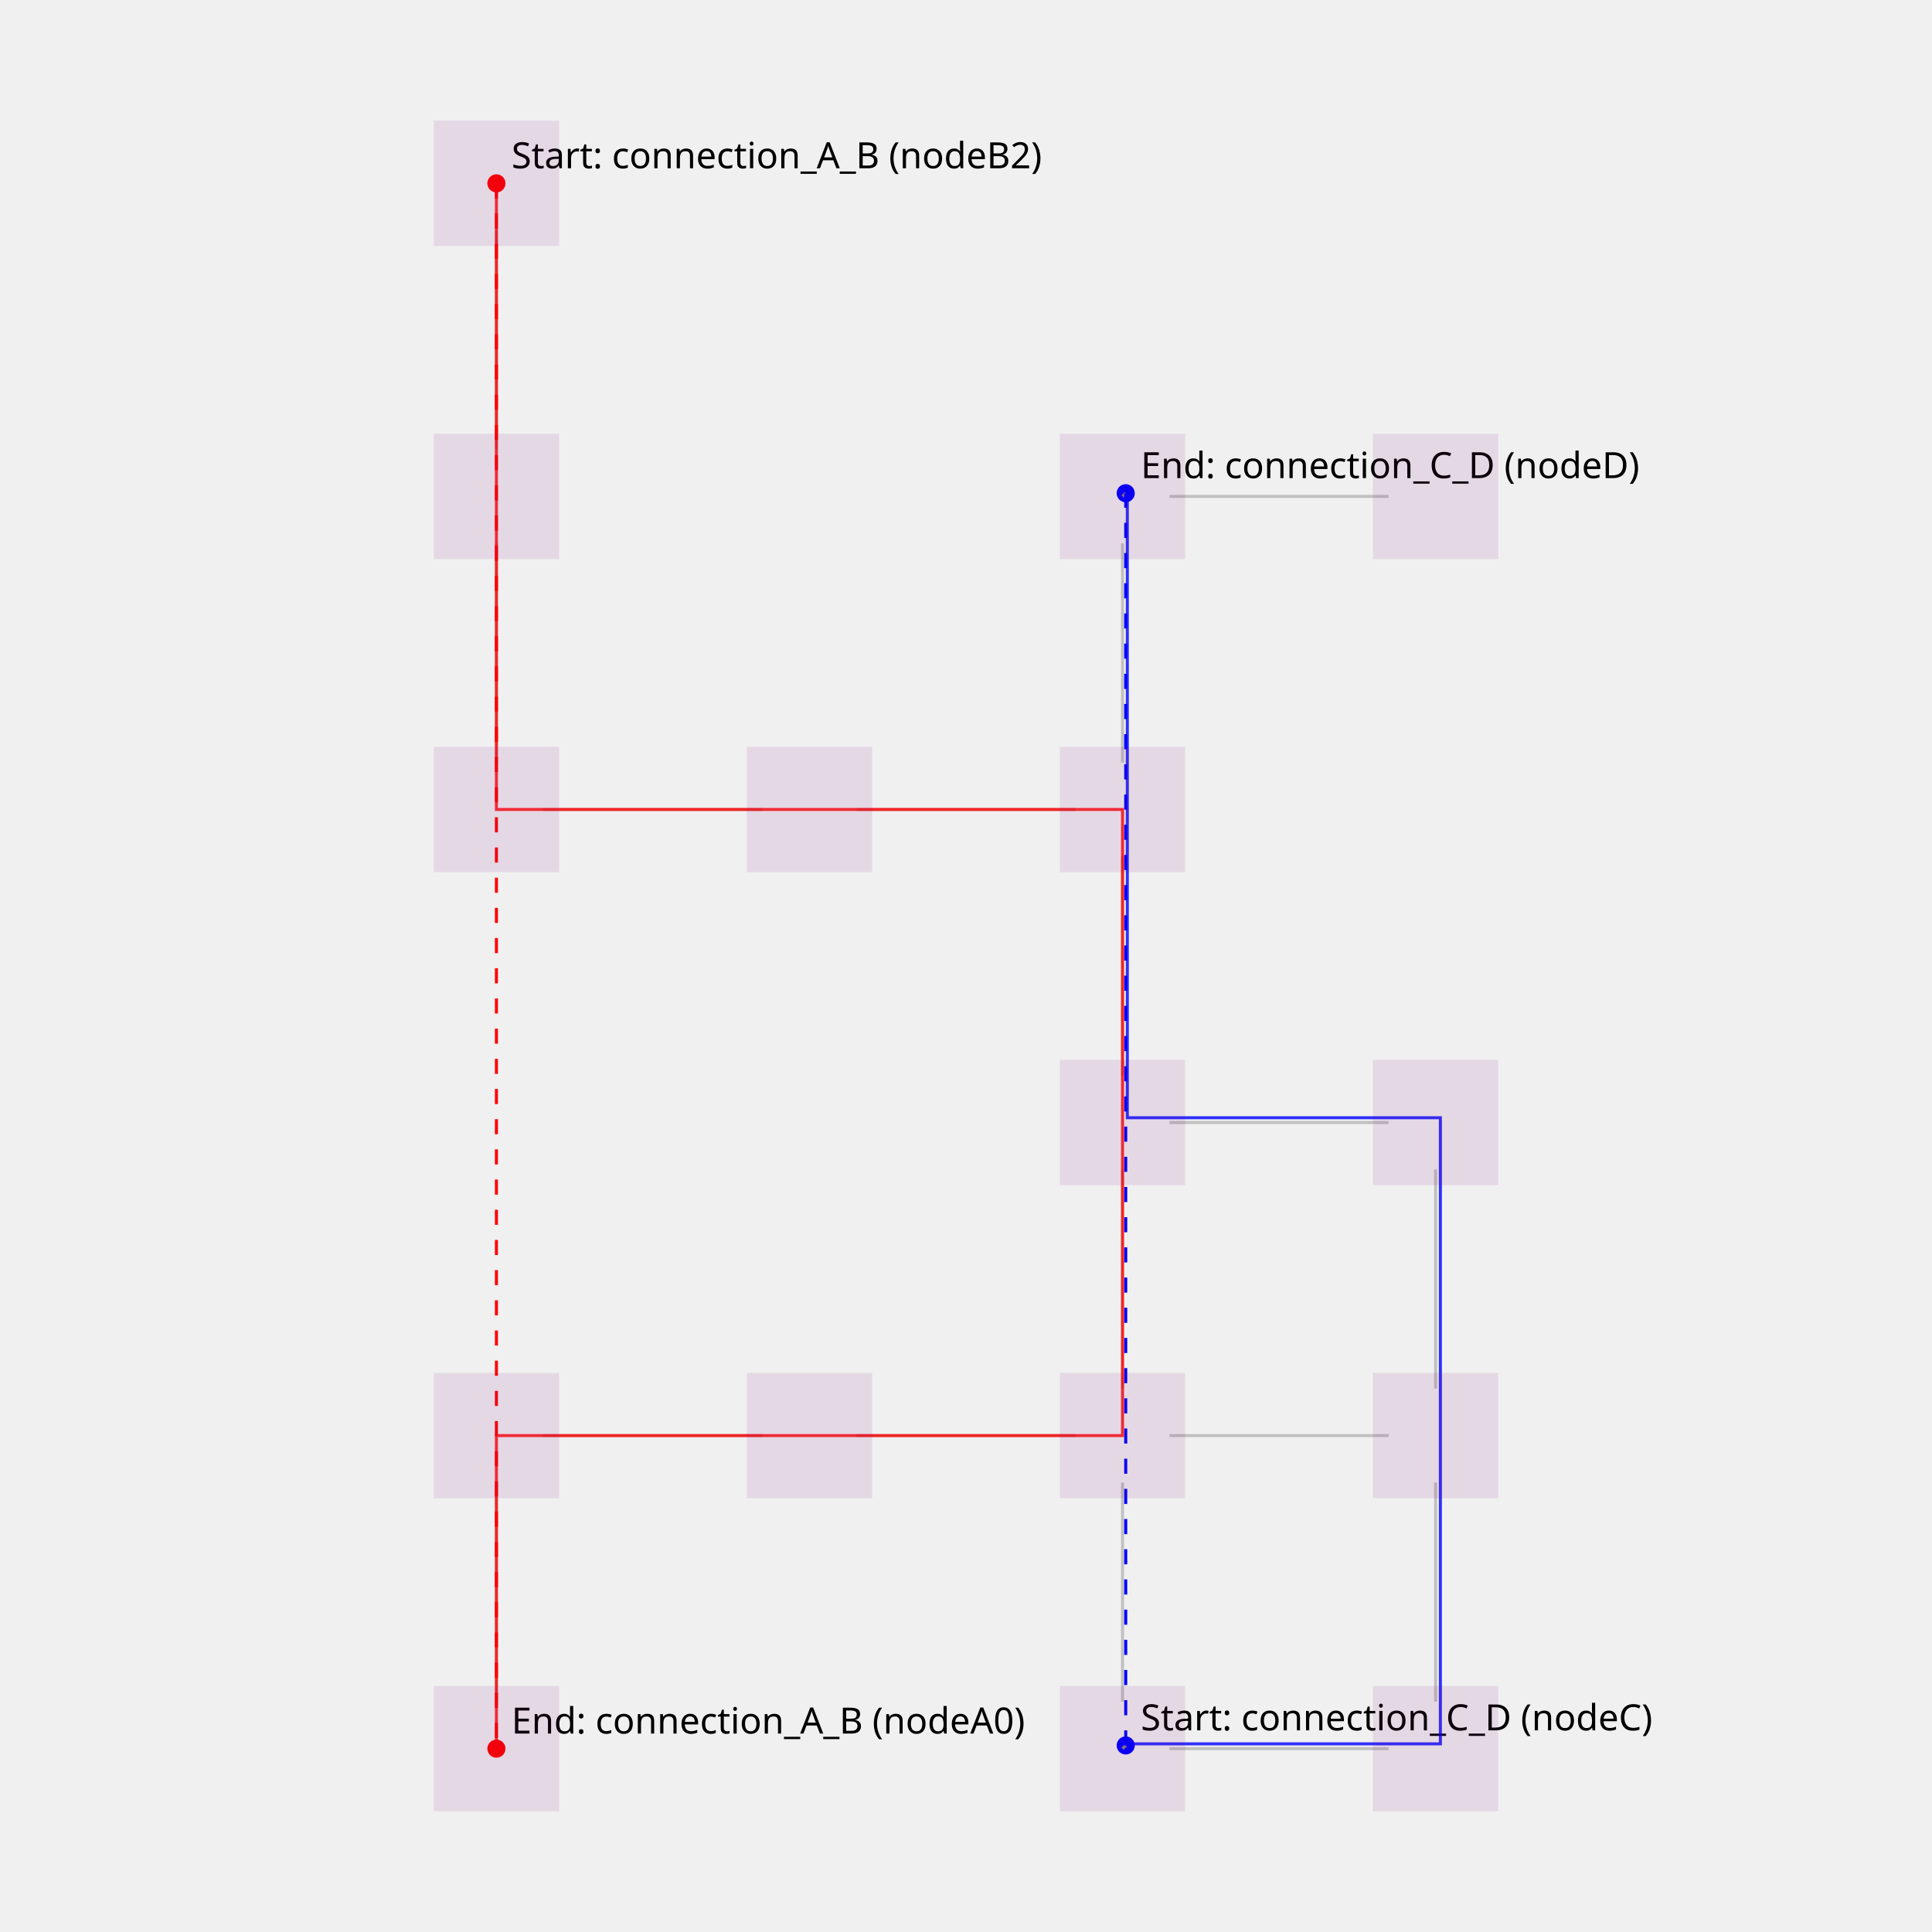
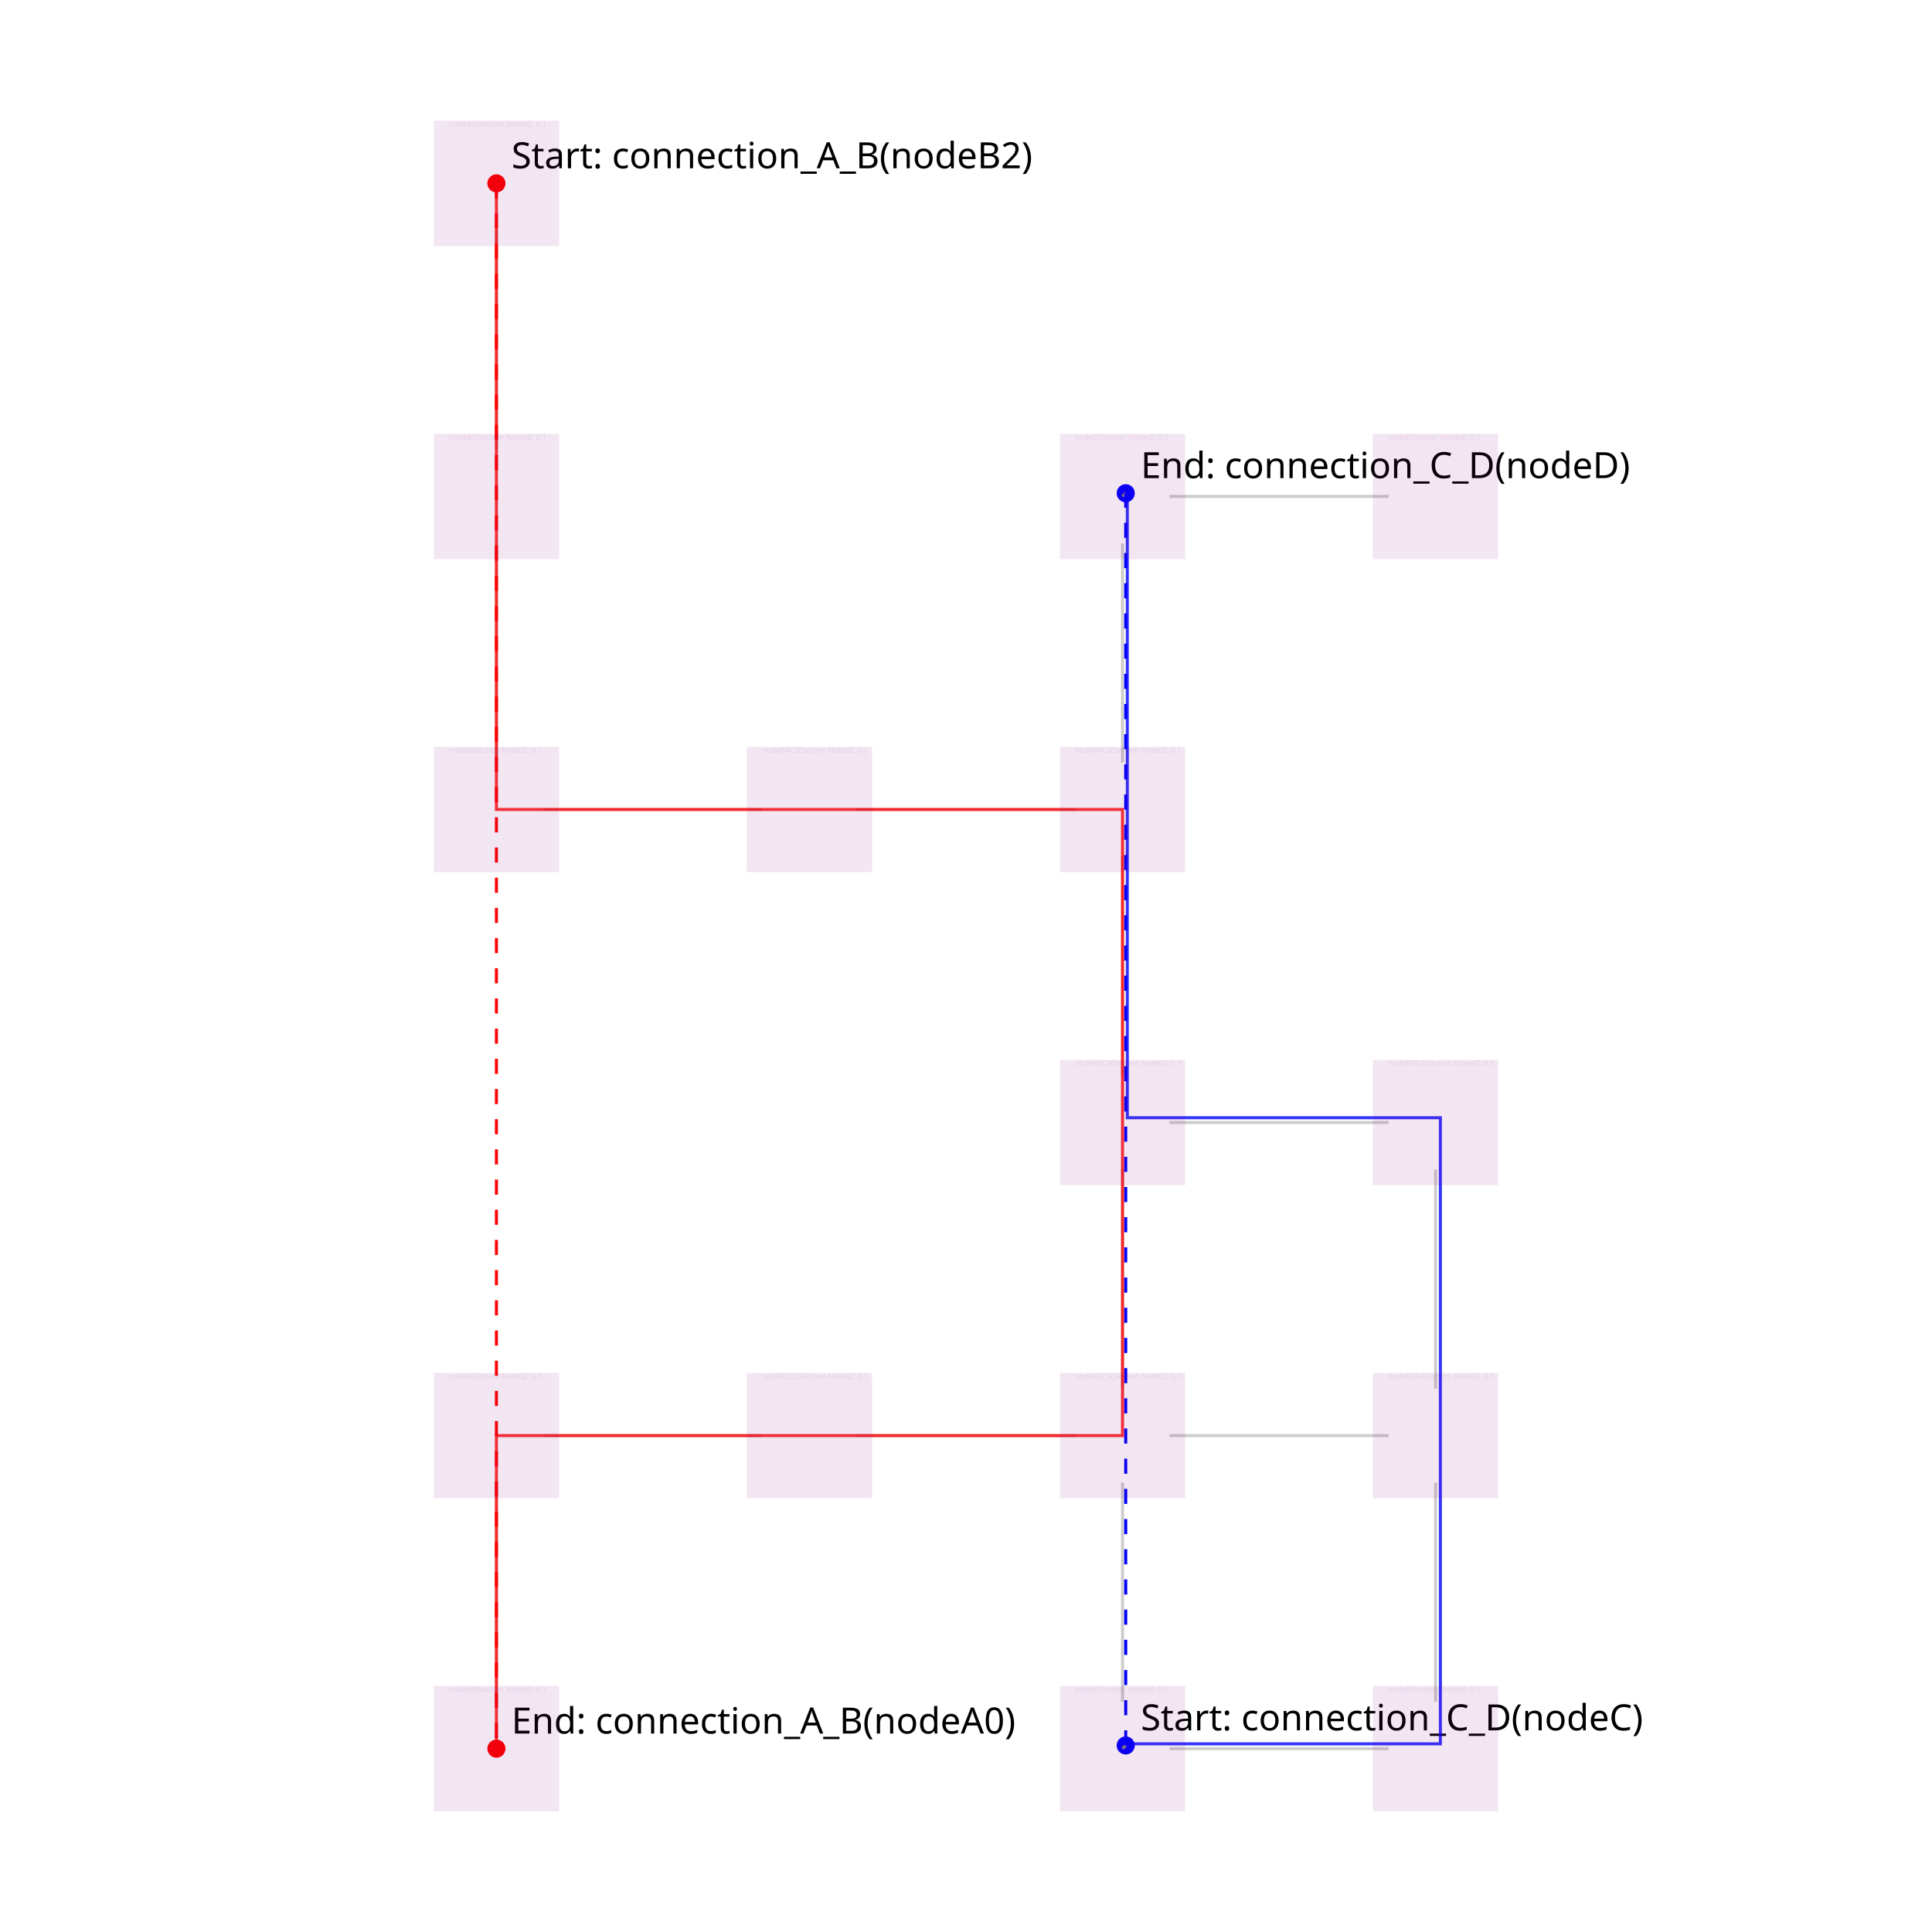
<svg xmlns="http://www.w3.org/2000/svg" width="640" height="640" viewBox="0 0 640 640">
+   <rect width="100%" height="100%" fill="white" />
  <g>
    <circle data-type="point" data-label="Start: connection_A_B (nodeB2)" data-x="1" data-y="11" cx="164.444" cy="60.741" r="3" fill="red" />
    <text x="169.444" y="55.741" font-family="sans-serif" font-size="12">Start: connection_A_B
-       (nodeB2)</text>
+ (nodeB2)</text>
  </g>
  <g>
    <circle data-type="point" data-label="End: connection_A_B (nodeA0)" data-x="1" data-y="1" cx="164.444" cy="579.259" r="3" fill="red" />
    <text x="169.444" y="574.259" font-family="sans-serif" font-size="12">End: connection_A_B
-       (nodeA0)</text>
+ (nodeA0)</text>
  </g>
  <g>
    <circle data-type="point" data-label="Start: connection_C_D (nodeC)" data-x="5.0204" data-y="1.0204" cx="372.91" cy="578.201" r="3" fill="blue" />
    <text x="377.91" y="573.201" font-family="sans-serif" font-size="12">Start: connection_C_D
-       (nodeC)</text>
+ (nodeC)</text>
  </g>
  <g>
    <circle data-type="point" data-label="End: connection_C_D (nodeD)" data-x="5.0204" data-y="9.0204" cx="372.91" cy="163.387" r="3" fill="blue" />
    <text x="377.91" y="158.387" font-family="sans-serif" font-size="12">End: connection_C_D
-       (nodeD)</text>
+ (nodeD)</text>
  </g>
-   <polyline data-points="1,1.3 1,2.7" data-type="line" points="164.444,563.704 164.444,491.111" fill="none" stroke="rgba(0, 0, 0, 0.2)" stroke-width="1" />
-   <polyline data-points="5.3,1 6.7,1" data-type="line" points="387.407,579.259 460,579.259" fill="none" stroke="rgba(0, 0, 0, 0.2)" stroke-width="1" />
-   <polyline data-points="7,1.3 7,2.7" data-type="line" points="475.556,563.704 475.556,491.111" fill="none" stroke="rgba(0, 0, 0, 0.2)" stroke-width="1" />
-   <polyline data-points="5,1.3 5,2.7" data-type="line" points="371.852,563.704 371.852,491.111" fill="none" stroke="rgba(0, 0, 0, 0.2)" stroke-width="1" />
-   <polyline data-points="1.3,3 2.7,3" data-type="line" points="180,475.556 252.593,475.556" fill="none" stroke="rgba(0, 0, 0, 0.2)" stroke-width="1" />
-   <polyline data-points="3.3,3 4.7,3" data-type="line" points="283.704,475.556 356.296,475.556" fill="none" stroke="rgba(0, 0, 0, 0.2)" stroke-width="1" />
-   <polyline data-points="5.3,3 6.7,3" data-type="line" points="387.407,475.556 460,475.556" fill="none" stroke="rgba(0, 0, 0, 0.2)" stroke-width="1" />
-   <polyline data-points="5,3.3 5,4.7" data-type="line" points="371.852,460 371.852,387.407" fill="none" stroke="rgba(0, 0, 0, 0.2)" stroke-width="1" />
-   <polyline data-points="7,3.3 7,4.7" data-type="line" points="475.556,460 475.556,387.407" fill="none" stroke="rgba(0, 0, 0, 0.2)" stroke-width="1" />
-   <polyline data-points="5.3,5 6.7,5" data-type="line" points="387.407,371.852 460,371.852" fill="none" stroke="rgba(0, 0, 0, 0.2)" stroke-width="1" />
-   <polyline data-points="5,5.3 5,6.7" data-type="line" points="371.852,356.296 371.852,283.704" fill="none" stroke="rgba(0, 0, 0, 0.2)" stroke-width="1" />
-   <polyline data-points="1.3,7 2.7,7" data-type="line" points="180,268.148 252.593,268.148" fill="none" stroke="rgba(0, 0, 0, 0.2)" stroke-width="1" />
-   <polyline data-points="3.3,7 4.7,7" data-type="line" points="283.704,268.148 356.296,268.148" fill="none" stroke="rgba(0, 0, 0, 0.2)" stroke-width="1" />
-   <polyline data-points="5,7.3 5,8.7" data-type="line" points="371.852,252.593 371.852,180" fill="none" stroke="rgba(0, 0, 0, 0.2)" stroke-width="1" />
-   <polyline data-points="5.3,9 6.7,9" data-type="line" points="387.407,164.444 460,164.444" fill="none" stroke="rgba(0, 0, 0, 0.2)" stroke-width="1" />
-   <polyline data-points="1,7.3 1,8.7" data-type="line" points="164.444,252.593 164.444,180" fill="none" stroke="rgba(0, 0, 0, 0.2)" stroke-width="1" />
-   <polyline data-points="1,9.3 1,10.7" data-type="line" points="164.444,148.889 164.444,76.296" fill="none" stroke="rgba(0, 0, 0, 0.2)" stroke-width="1" />
-   <polyline data-points="1,11 1,11" data-type="line" points="164.444,60.741 164.444,60.741" fill="none" stroke="gray" stroke-width="1" stroke-dasharray="2 2" />
-   <polyline data-points="1,1 1,1" data-type="line" points="164.444,579.259 164.444,579.259" fill="none" stroke="gray" stroke-width="1" stroke-dasharray="2 2" />
-   <polyline data-points="1,11 1,1" data-type="line" points="164.444,60.741 164.444,579.259" fill="none" stroke="red" stroke-width="1" stroke-dasharray="5 5" />
-   <polyline data-points="5,1 5.0204,1.0204" data-type="line" points="371.852,579.259 372.91,578.201" fill="none" stroke="gray" stroke-width="1" stroke-dasharray="2 2" />
-   <polyline data-points="5,9 5.0204,9.0204" data-type="line" points="371.852,164.444 372.91,163.387" fill="none" stroke="gray" stroke-width="1" stroke-dasharray="2 2" />
-   <polyline data-points="5.0204,1.0204 5.0204,9.0204" data-type="line" points="372.91,578.201 372.91,163.387" fill="none" stroke="blue" stroke-width="1" stroke-dasharray="5 5" />
-   <polyline data-points="1,1 1,3 3,3 5,3 5,5 5,7 3,7 1,7 1,9 1,11" data-type="line" points="164.444,579.259 164.444,475.556 268.148,475.556 371.852,475.556 371.852,371.852 371.852,268.148 268.148,268.148 164.444,268.148 164.444,164.444 164.444,60.741" fill="none" stroke="rgba(255,0,0,0.8)" stroke-width="1" />
-   <polyline data-points="5.0306,1.0306 7.0306,1.0306 7.0306,3.0306 7.0306,5.0306 5.0306,5.0306 5.0306,7.0306 5.0306,9.0306" data-type="line" points="373.439,577.673 477.142,577.673 477.142,473.969 477.142,370.265 373.439,370.265 373.439,266.561 373.439,162.858" fill="none" stroke="rgba(0,0,255,0.8)" stroke-width="1" />
-   <rect data-type="rect" data-label="" data-x="1" data-y="1" x="143.704" y="558.519" width="41.481" height="41.481" fill="rgba(128, 0, 128, 0.1)" stroke="rgba(128, 0, 128, 0.1)" stroke-width="0.019" />
-   <rect data-type="rect" data-label="" data-x="1" data-y="3" x="143.704" y="454.815" width="41.481" height="41.481" fill="rgba(128, 0, 128, 0.1)" stroke="rgba(128, 0, 128, 0.1)" stroke-width="0.019" />
-   <rect data-type="rect" data-label="" data-x="7" data-y="1" x="454.815" y="558.519" width="41.481" height="41.481" fill="rgba(128, 0, 128, 0.1)" stroke="rgba(128, 0, 128, 0.1)" stroke-width="0.019" />
-   <rect data-type="rect" data-label="" data-x="5" data-y="1" x="351.111" y="558.519" width="41.481" height="41.481" fill="rgba(128, 0, 128, 0.1)" stroke="rgba(128, 0, 128, 0.1)" stroke-width="0.019" />
-   <rect data-type="rect" data-label="" data-x="3" data-y="3" x="247.407" y="454.815" width="41.481" height="41.481" fill="rgba(128, 0, 128, 0.1)" stroke="rgba(128, 0, 128, 0.1)" stroke-width="0.019" />
-   <rect data-type="rect" data-label="" data-x="5" data-y="3" x="351.111" y="454.815" width="41.481" height="41.481" fill="rgba(128, 0, 128, 0.1)" stroke="rgba(128, 0, 128, 0.1)" stroke-width="0.019" />
-   <rect data-type="rect" data-label="" data-x="7" data-y="3" x="454.815" y="454.815" width="41.481" height="41.481" fill="rgba(128, 0, 128, 0.1)" stroke="rgba(128, 0, 128, 0.1)" stroke-width="0.019" />
-   <rect data-type="rect" data-label="" data-x="5" data-y="5" x="351.111" y="351.111" width="41.481" height="41.481" fill="rgba(128, 0, 128, 0.1)" stroke="rgba(128, 0, 128, 0.1)" stroke-width="0.019" />
-   <rect data-type="rect" data-label="" data-x="7" data-y="5" x="454.815" y="351.111" width="41.481" height="41.481" fill="rgba(128, 0, 128, 0.1)" stroke="rgba(128, 0, 128, 0.1)" stroke-width="0.019" />
-   <rect data-type="rect" data-label="" data-x="1" data-y="7" x="143.704" y="247.407" width="41.481" height="41.481" fill="rgba(128, 0, 128, 0.1)" stroke="rgba(128, 0, 128, 0.1)" stroke-width="0.019" />
-   <rect data-type="rect" data-label="" data-x="3" data-y="7" x="247.407" y="247.407" width="41.481" height="41.481" fill="rgba(128, 0, 128, 0.1)" stroke="rgba(128, 0, 128, 0.1)" stroke-width="0.019" />
-   <rect data-type="rect" data-label="" data-x="5" data-y="7" x="351.111" y="247.407" width="41.481" height="41.481" fill="rgba(128, 0, 128, 0.1)" stroke="rgba(128, 0, 128, 0.1)" stroke-width="0.019" />
-   <rect data-type="rect" data-label="" data-x="5" data-y="9" x="351.111" y="143.704" width="41.481" height="41.481" fill="rgba(128, 0, 128, 0.1)" stroke="rgba(128, 0, 128, 0.1)" stroke-width="0.019" />
-   <rect data-type="rect" data-label="" data-x="1" data-y="9" x="143.704" y="143.704" width="41.481" height="41.481" fill="rgba(128, 0, 128, 0.1)" stroke="rgba(128, 0, 128, 0.1)" stroke-width="0.019" />
-   <rect data-type="rect" data-label="" data-x="1" data-y="11" x="143.704" y="40" width="41.481" height="41.481" fill="rgba(128, 0, 128, 0.1)" stroke="rgba(128, 0, 128, 0.1)" stroke-width="0.019" />
-   <rect data-type="rect" data-label="" data-x="7" data-y="9" x="454.815" y="143.704" width="41.481" height="41.481" fill="rgba(128, 0, 128, 0.1)" stroke="rgba(128, 0, 128, 0.1)" stroke-width="0.019" />
+   <g>
+     <polyline data-points="1,1.3 1,2.7" data-type="line" data-label="" points="164.444,563.704 164.444,491.111" fill="none" stroke="rgba(0, 0, 0, 0.2)" stroke-width="1px" />
+   </g>
+   <g>
+     <polyline data-points="5.3,1 6.7,1" data-type="line" data-label="" points="387.407,579.259 460,579.259" fill="none" stroke="rgba(0, 0, 0, 0.2)" stroke-width="1px" />
+   </g>
+   <g>
+     <polyline data-points="7,1.3 7,2.7" data-type="line" data-label="" points="475.556,563.704 475.556,491.111" fill="none" stroke="rgba(0, 0, 0, 0.2)" stroke-width="1px" />
+   </g>
+   <g>
+     <polyline data-points="5,1.3 5,2.7" data-type="line" data-label="" points="371.852,563.704 371.852,491.111" fill="none" stroke="rgba(0, 0, 0, 0.2)" stroke-width="1px" />
+   </g>
+   <g>
+     <polyline data-points="1.3,3 2.7,3" data-type="line" data-label="" points="180,475.556 252.593,475.556" fill="none" stroke="rgba(0, 0, 0, 0.2)" stroke-width="1px" />
+   </g>
+   <g>
+     <polyline data-points="3.3,3 4.7,3" data-type="line" data-label="" points="283.704,475.556 356.296,475.556" fill="none" stroke="rgba(0, 0, 0, 0.2)" stroke-width="1px" />
+   </g>
+   <g>
+     <polyline data-points="5.3,3 6.7,3" data-type="line" data-label="" points="387.407,475.556 460,475.556" fill="none" stroke="rgba(0, 0, 0, 0.2)" stroke-width="1px" />
+   </g>
+   <g>
+     <polyline data-points="5,3.3 5,4.7" data-type="line" data-label="" points="371.852,460 371.852,387.407" fill="none" stroke="rgba(0, 0, 0, 0.2)" stroke-width="1px" />
+   </g>
+   <g>
+     <polyline data-points="7,3.3 7,4.7" data-type="line" data-label="" points="475.556,460 475.556,387.407" fill="none" stroke="rgba(0, 0, 0, 0.2)" stroke-width="1px" />
+   </g>
+   <g>
+     <polyline data-points="5.3,5 6.7,5" data-type="line" data-label="" points="387.407,371.852 460,371.852" fill="none" stroke="rgba(0, 0, 0, 0.2)" stroke-width="1px" />
+   </g>
+   <g>
+     <polyline data-points="5,5.3 5,6.7" data-type="line" data-label="" points="371.852,356.296 371.852,283.704" fill="none" stroke="rgba(0, 0, 0, 0.2)" stroke-width="1px" />
+   </g>
+   <g>
+     <polyline data-points="1.3,7 2.7,7" data-type="line" data-label="" points="180,268.148 252.593,268.148" fill="none" stroke="rgba(0, 0, 0, 0.2)" stroke-width="1px" />
+   </g>
+   <g>
+     <polyline data-points="3.3,7 4.7,7" data-type="line" data-label="" points="283.704,268.148 356.296,268.148" fill="none" stroke="rgba(0, 0, 0, 0.2)" stroke-width="1px" />
+   </g>
+   <g>
+     <polyline data-points="5,7.3 5,8.7" data-type="line" data-label="" points="371.852,252.593 371.852,180" fill="none" stroke="rgba(0, 0, 0, 0.2)" stroke-width="1px" />
+   </g>
+   <g>
+     <polyline data-points="5.3,9 6.7,9" data-type="line" data-label="" points="387.407,164.444 460,164.444" fill="none" stroke="rgba(0, 0, 0, 0.2)" stroke-width="1px" />
+   </g>
+   <g>
+     <polyline data-points="1,7.3 1,8.7" data-type="line" data-label="" points="164.444,252.593 164.444,180" fill="none" stroke="rgba(0, 0, 0, 0.2)" stroke-width="1px" />
+   </g>
+   <g>
+     <polyline data-points="1,9.3 1,10.7" data-type="line" data-label="" points="164.444,148.889 164.444,76.296" fill="none" stroke="rgba(0, 0, 0, 0.2)" stroke-width="1px" />
+   </g>
+   <g>
+     <polyline data-points="1,11 1,11" data-type="line" data-label="" points="164.444,60.741 164.444,60.741" fill="none" stroke="gray" stroke-width="1px" stroke-dasharray="2 2" />
+   </g>
+   <g>
+     <polyline data-points="1,1 1,1" data-type="line" data-label="" points="164.444,579.259 164.444,579.259" fill="none" stroke="gray" stroke-width="1px" stroke-dasharray="2 2" />
+   </g>
+   <g>
+     <polyline data-points="1,11 1,1" data-type="line" data-label="" points="164.444,60.741 164.444,579.259" fill="none" stroke="red" stroke-width="1px" stroke-dasharray="5 5" />
+   </g>
+   <g>
+     <polyline data-points="5,1 5.0204,1.0204" data-type="line" data-label="" points="371.852,579.259 372.91,578.201" fill="none" stroke="gray" stroke-width="1px" stroke-dasharray="2 2" />
+   </g>
+   <g>
+     <polyline data-points="5,9 5.0204,9.0204" data-type="line" data-label="" points="371.852,164.444 372.91,163.387" fill="none" stroke="gray" stroke-width="1px" stroke-dasharray="2 2" />
+   </g>
+   <g>
+     <polyline data-points="5.0204,1.0204 5.0204,9.0204" data-type="line" data-label="" points="372.91,578.201 372.91,163.387" fill="none" stroke="blue" stroke-width="1px" stroke-dasharray="5 5" />
+   </g>
+   <g>
+     <polyline data-points="1,1 1,3 3,3 5,3 5,5 5,7 3,7 1,7 1,9 1,11" data-type="line" data-label="" points="164.444,579.259 164.444,475.556 268.148,475.556 371.852,475.556 371.852,371.852 371.852,268.148 268.148,268.148 164.444,268.148 164.444,164.444 164.444,60.741" fill="none" stroke="rgba(255,0,0,0.8)" stroke-width="1px" />
+   </g>
+   <g>
+     <polyline data-points="5.0306,1.0306 7.0306,1.0306 7.0306,3.0306 7.0306,5.0306 5.0306,5.0306 5.0306,7.0306 5.0306,9.0306" data-type="line" data-label="" points="373.439,577.673 477.142,577.673 477.142,473.969 477.142,370.265 373.439,370.265 373.439,266.561 373.439,162.858" fill="none" stroke="rgba(0,0,255,0.8)" stroke-width="1px" />
+   </g>
+   <g>
+     <rect data-type="rect" data-label="nodeA0 (Section Node) Z: 0,1" data-x="1" data-y="1" x="143.704" y="558.519" width="41.481" height="41.481" fill="rgba(128, 0, 128, 0.1)" stroke="rgba(128, 0, 128, 0.1)" stroke-width="0.019" />
+     <text x="148.704" y="558.519" font-family="sans-serif" dominant-baseline="text-before-edge" font-size="2.489" fill="rgba(128, 0, 128, 0.1)">nodeA0
+ (Section Node)
+ Z: 0,1</text>
+   </g>
+   <g>
+     <rect data-type="rect" data-label="nodeA (Section Node) Z: 0,1" data-x="1" data-y="3" x="143.704" y="454.815" width="41.481" height="41.481" fill="rgba(128, 0, 128, 0.1)" stroke="rgba(128, 0, 128, 0.1)" stroke-width="0.019" />
+     <text x="148.704" y="454.815" font-family="sans-serif" dominant-baseline="text-before-edge" font-size="2.489" fill="rgba(128, 0, 128, 0.1)">nodeA
+ (Section Node)
+ Z: 0,1</text>
+   </g>
+   <g>
+     <rect data-type="rect" data-label="nodeF (Section Node) Z: 0,1" data-x="7" data-y="1" x="454.815" y="558.519" width="41.481" height="41.481" fill="rgba(128, 0, 128, 0.1)" stroke="rgba(128, 0, 128, 0.1)" stroke-width="0.019" />
+     <text x="459.815" y="558.519" font-family="sans-serif" dominant-baseline="text-before-edge" font-size="2.489" fill="rgba(128, 0, 128, 0.1)">nodeF
+ (Section Node)
+ Z: 0,1</text>
+   </g>
+   <g>
+     <rect data-type="rect" data-label="nodeC (Section Node) Z: 0,1" data-x="5" data-y="1" x="351.111" y="558.519" width="41.481" height="41.481" fill="rgba(128, 0, 128, 0.1)" stroke="rgba(128, 0, 128, 0.1)" stroke-width="0.019" />
+     <text x="356.111" y="558.519" font-family="sans-serif" dominant-baseline="text-before-edge" font-size="2.489" fill="rgba(128, 0, 128, 0.1)">nodeC
+ (Section Node)
+ Z: 0,1</text>
+   </g>
+   <g>
+     <rect data-type="rect" data-label="nodeR2C2 (Section Node) Z: 0,1" data-x="3" data-y="3" x="247.407" y="454.815" width="41.481" height="41.481" fill="rgba(128, 0, 128, 0.1)" stroke="rgba(128, 0, 128, 0.1)" stroke-width="0.019" />
+     <text x="252.407" y="454.815" font-family="sans-serif" dominant-baseline="text-before-edge" font-size="2.489" fill="rgba(128, 0, 128, 0.1)">nodeR2C2
+ (Section Node)
+ Z: 0,1</text>
+   </g>
+   <g>
+     <rect data-type="rect" data-label="nodeR2C3 (Section Node) Z: 0,1" data-x="5" data-y="3" x="351.111" y="454.815" width="41.481" height="41.481" fill="rgba(128, 0, 128, 0.1)" stroke="rgba(128, 0, 128, 0.1)" stroke-width="0.019" />
+     <text x="356.111" y="454.815" font-family="sans-serif" dominant-baseline="text-before-edge" font-size="2.489" fill="rgba(128, 0, 128, 0.1)">nodeR2C3
+ (Section Node)
+ Z: 0,1</text>
+   </g>
+   <g>
+     <rect data-type="rect" data-label="nodeR2C4 (Section Node) Z: 0,1" data-x="7" data-y="3" x="454.815" y="454.815" width="41.481" height="41.481" fill="rgba(128, 0, 128, 0.1)" stroke="rgba(128, 0, 128, 0.1)" stroke-width="0.019" />
+     <text x="459.815" y="454.815" font-family="sans-serif" dominant-baseline="text-before-edge" font-size="2.489" fill="rgba(128, 0, 128, 0.1)">nodeR2C4
+ (Section Node)
+ Z: 0,1</text>
+   </g>
+   <g>
+     <rect data-type="rect" data-label="nodeR3C3 (Section Node) Z: 0,1" data-x="5" data-y="5" x="351.111" y="351.111" width="41.481" height="41.481" fill="rgba(128, 0, 128, 0.1)" stroke="rgba(128, 0, 128, 0.1)" stroke-width="0.019" />
+     <text x="356.111" y="351.111" font-family="sans-serif" dominant-baseline="text-before-edge" font-size="2.489" fill="rgba(128, 0, 128, 0.1)">nodeR3C3
+ (Section Node)
+ Z: 0,1</text>
+   </g>
+   <g>
+     <rect data-type="rect" data-label="nodeR3C4 (Section Node) Z: 0,1" data-x="7" data-y="5" x="454.815" y="351.111" width="41.481" height="41.481" fill="rgba(128, 0, 128, 0.1)" stroke="rgba(128, 0, 128, 0.1)" stroke-width="0.019" />
+     <text x="459.815" y="351.111" font-family="sans-serif" dominant-baseline="text-before-edge" font-size="2.489" fill="rgba(128, 0, 128, 0.1)">nodeR3C4
+ (Section Node)
+ Z: 0,1</text>
+   </g>
+   <g>
+     <rect data-type="rect" data-label="nodeB (Section Node) Z: 0,1" data-x="1" data-y="7" x="143.704" y="247.407" width="41.481" height="41.481" fill="rgba(128, 0, 128, 0.1)" stroke="rgba(128, 0, 128, 0.1)" stroke-width="0.019" />
+     <text x="148.704" y="247.407" font-family="sans-serif" dominant-baseline="text-before-edge" font-size="2.489" fill="rgba(128, 0, 128, 0.1)">nodeB
+ (Section Node)
+ Z: 0,1</text>
+   </g>
+   <g>
+     <rect data-type="rect" data-label="nodeR4C2 (Section Node) Z: 0,1" data-x="3" data-y="7" x="247.407" y="247.407" width="41.481" height="41.481" fill="rgba(128, 0, 128, 0.1)" stroke="rgba(128, 0, 128, 0.1)" stroke-width="0.019" />
+     <text x="252.407" y="247.407" font-family="sans-serif" dominant-baseline="text-before-edge" font-size="2.489" fill="rgba(128, 0, 128, 0.1)">nodeR4C2
+ (Section Node)
+ Z: 0,1</text>
+   </g>
+   <g>
+     <rect data-type="rect" data-label="nodeR4C3 (Section Node) Z: 0,1" data-x="5" data-y="7" x="351.111" y="247.407" width="41.481" height="41.481" fill="rgba(128, 0, 128, 0.1)" stroke="rgba(128, 0, 128, 0.1)" stroke-width="0.019" />
+     <text x="356.111" y="247.407" font-family="sans-serif" dominant-baseline="text-before-edge" font-size="2.489" fill="rgba(128, 0, 128, 0.1)">nodeR4C3
+ (Section Node)
+ Z: 0,1</text>
+   </g>
+   <g>
+     <rect data-type="rect" data-label="nodeD (Section Node) Z: 0,1" data-x="5" data-y="9" x="351.111" y="143.704" width="41.481" height="41.481" fill="rgba(128, 0, 128, 0.1)" stroke="rgba(128, 0, 128, 0.1)" stroke-width="0.019" />
+     <text x="356.111" y="143.704" font-family="sans-serif" dominant-baseline="text-before-edge" font-size="2.489" fill="rgba(128, 0, 128, 0.1)">nodeD
+ (Section Node)
+ Z: 0,1</text>
+   </g>
+   <g>
+     <rect data-type="rect" data-label="nodeB1 (Section Node) Z: 0,1" data-x="1" data-y="9" x="143.704" y="143.704" width="41.481" height="41.481" fill="rgba(128, 0, 128, 0.1)" stroke="rgba(128, 0, 128, 0.1)" stroke-width="0.019" />
+     <text x="148.704" y="143.704" font-family="sans-serif" dominant-baseline="text-before-edge" font-size="2.489" fill="rgba(128, 0, 128, 0.1)">nodeB1
+ (Section Node)
+ Z: 0,1</text>
+   </g>
+   <g>
+     <rect data-type="rect" data-label="nodeB2 (Section Node) Z: 0,1" data-x="1" data-y="11" x="143.704" y="40" width="41.481" height="41.481" fill="rgba(128, 0, 128, 0.1)" stroke="rgba(128, 0, 128, 0.1)" stroke-width="0.019" />
+     <text x="148.704" y="40" font-family="sans-serif" dominant-baseline="text-before-edge" font-size="2.489" fill="rgba(128, 0, 128, 0.1)">nodeB2
+ (Section Node)
+ Z: 0,1</text>
+   </g>
+   <g>
+     <rect data-type="rect" data-label="nodeE (Section Node) Z: 0,1" data-x="7" data-y="9" x="454.815" y="143.704" width="41.481" height="41.481" fill="rgba(128, 0, 128, 0.1)" stroke="rgba(128, 0, 128, 0.1)" stroke-width="0.019" />
+     <text x="459.815" y="143.704" font-family="sans-serif" dominant-baseline="text-before-edge" font-size="2.489" fill="rgba(128, 0, 128, 0.1)">nodeE
+ (Section Node)
+ Z: 0,1</text>
+   </g>
  <g id="crosshair" style="display: none">
    <line id="crosshair-h" y1="0" y2="640" stroke="#666" stroke-width="0.5" />
    <line id="crosshair-v" x1="0" x2="640" stroke="#666" stroke-width="0.5" />
    <text id="coordinates" font-family="monospace" font-size="12" fill="#666" />
  </g>
</svg>
